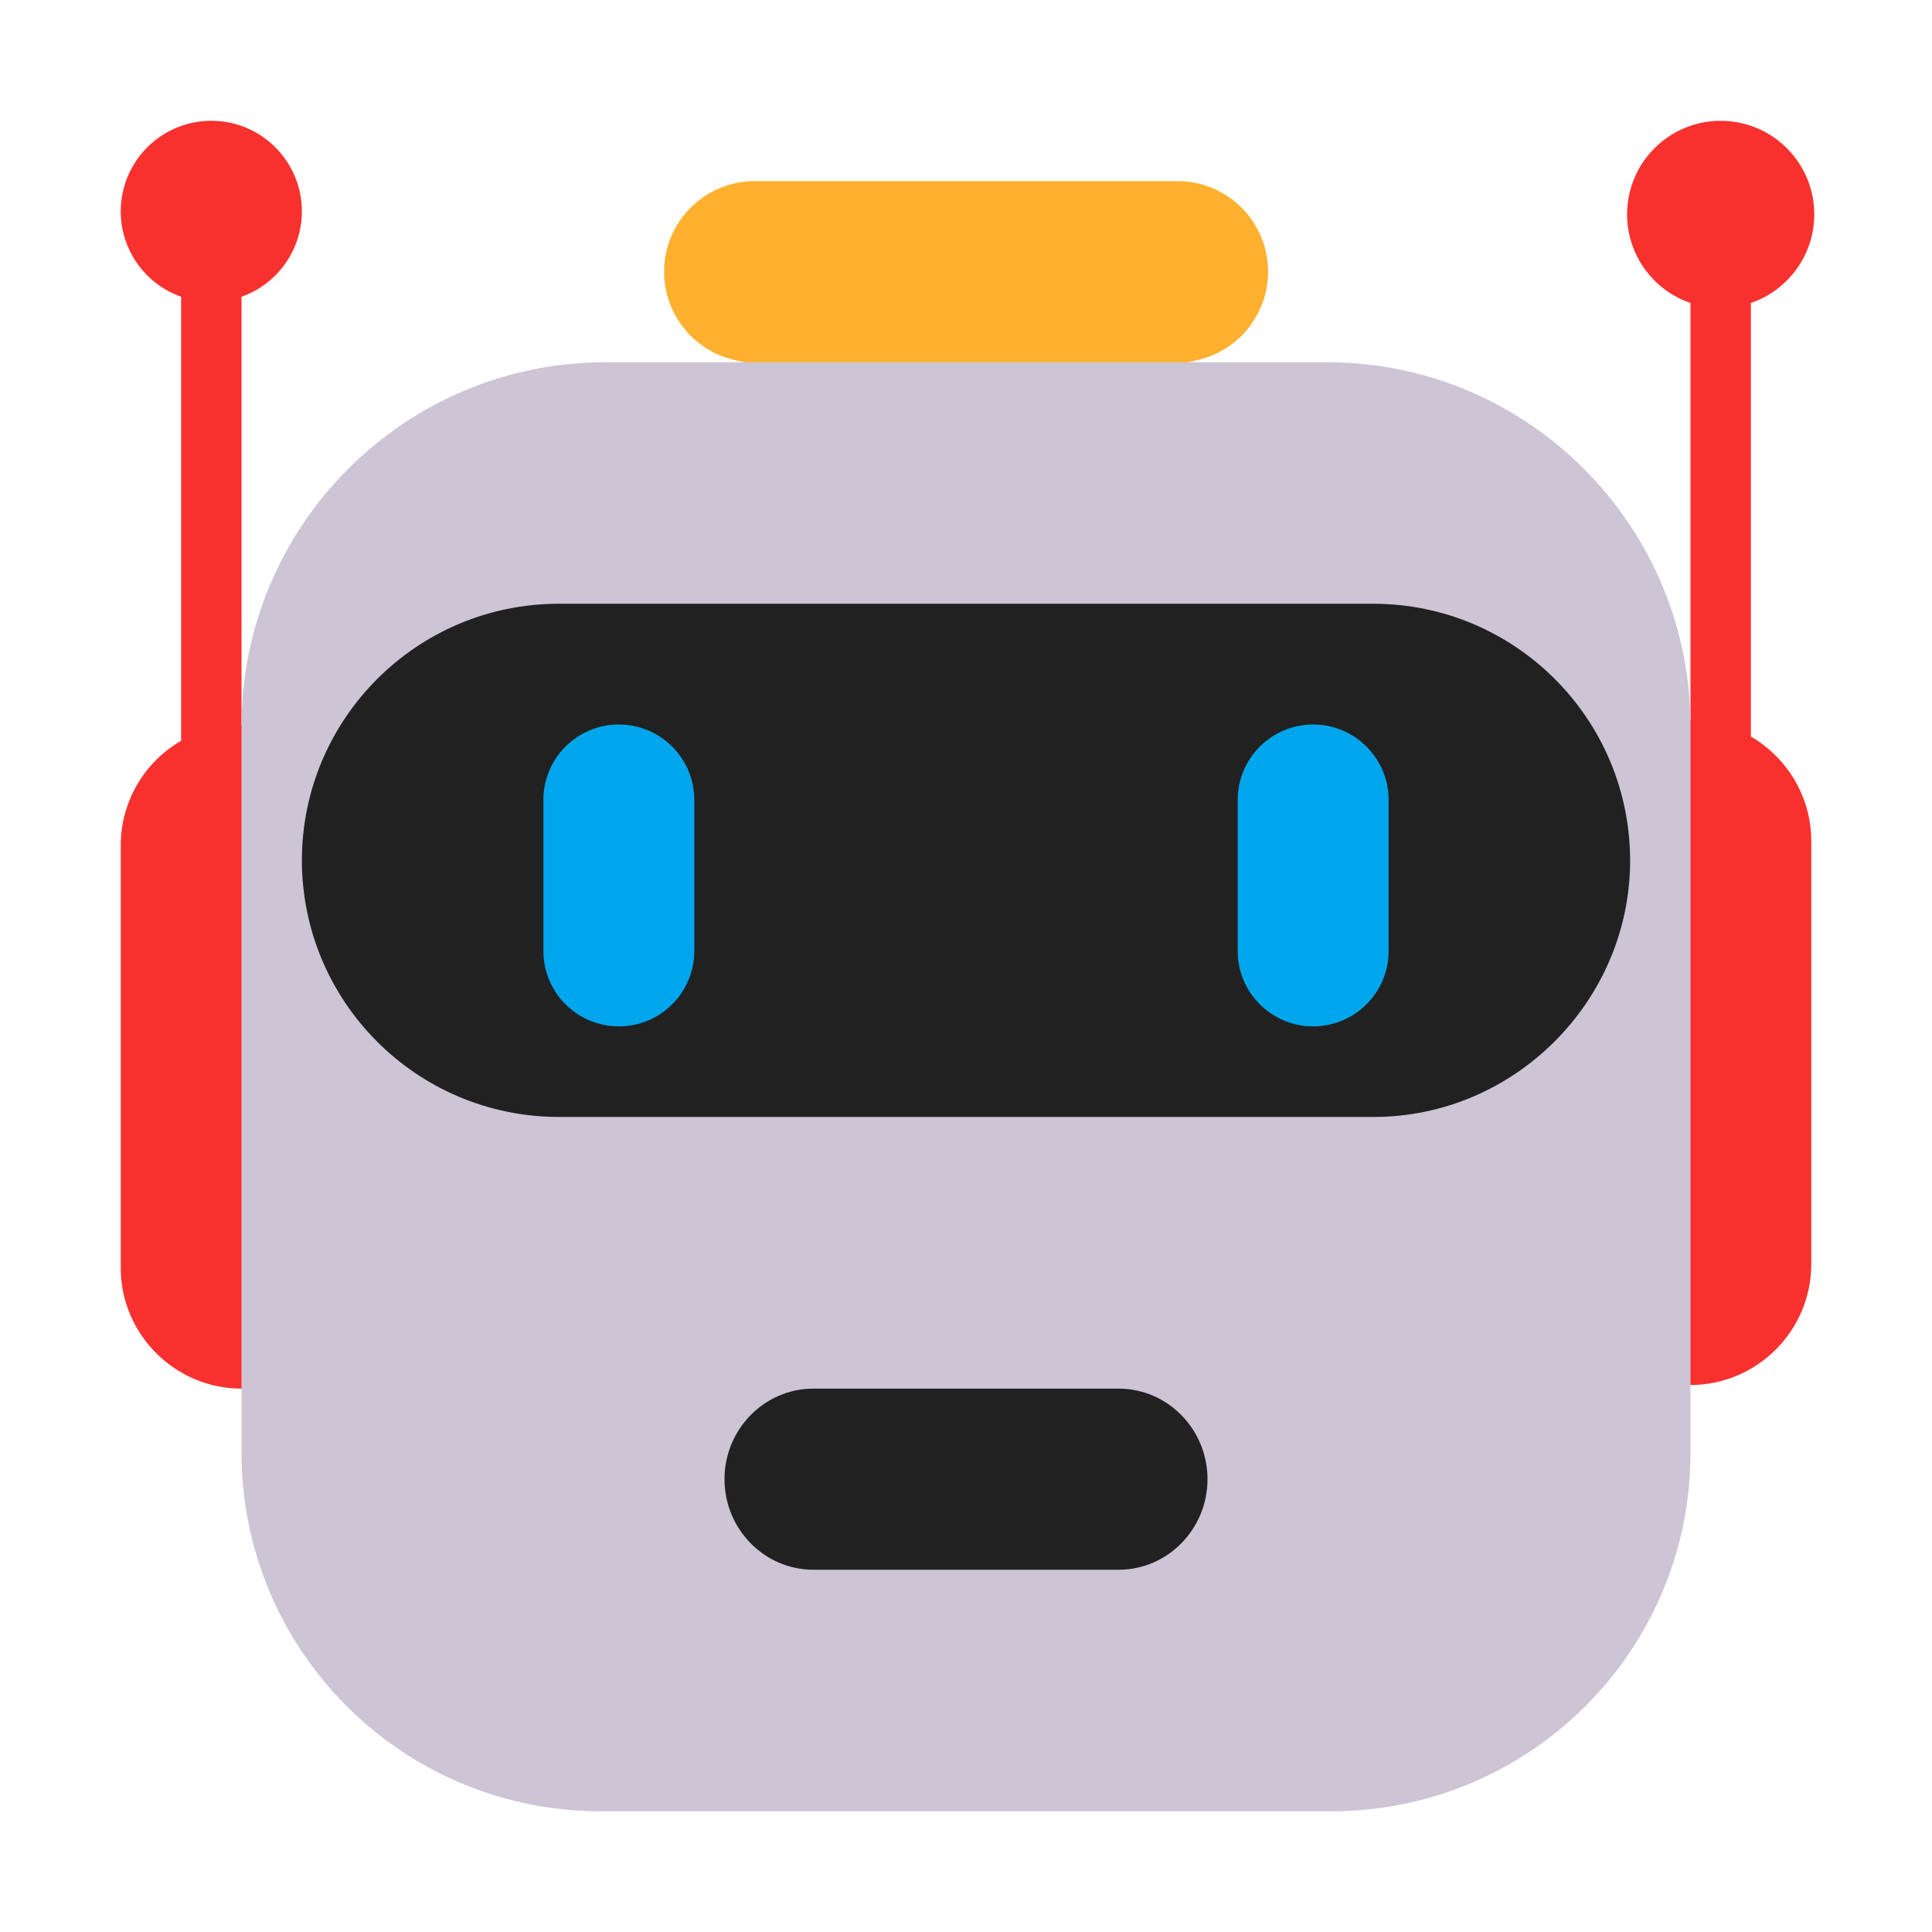
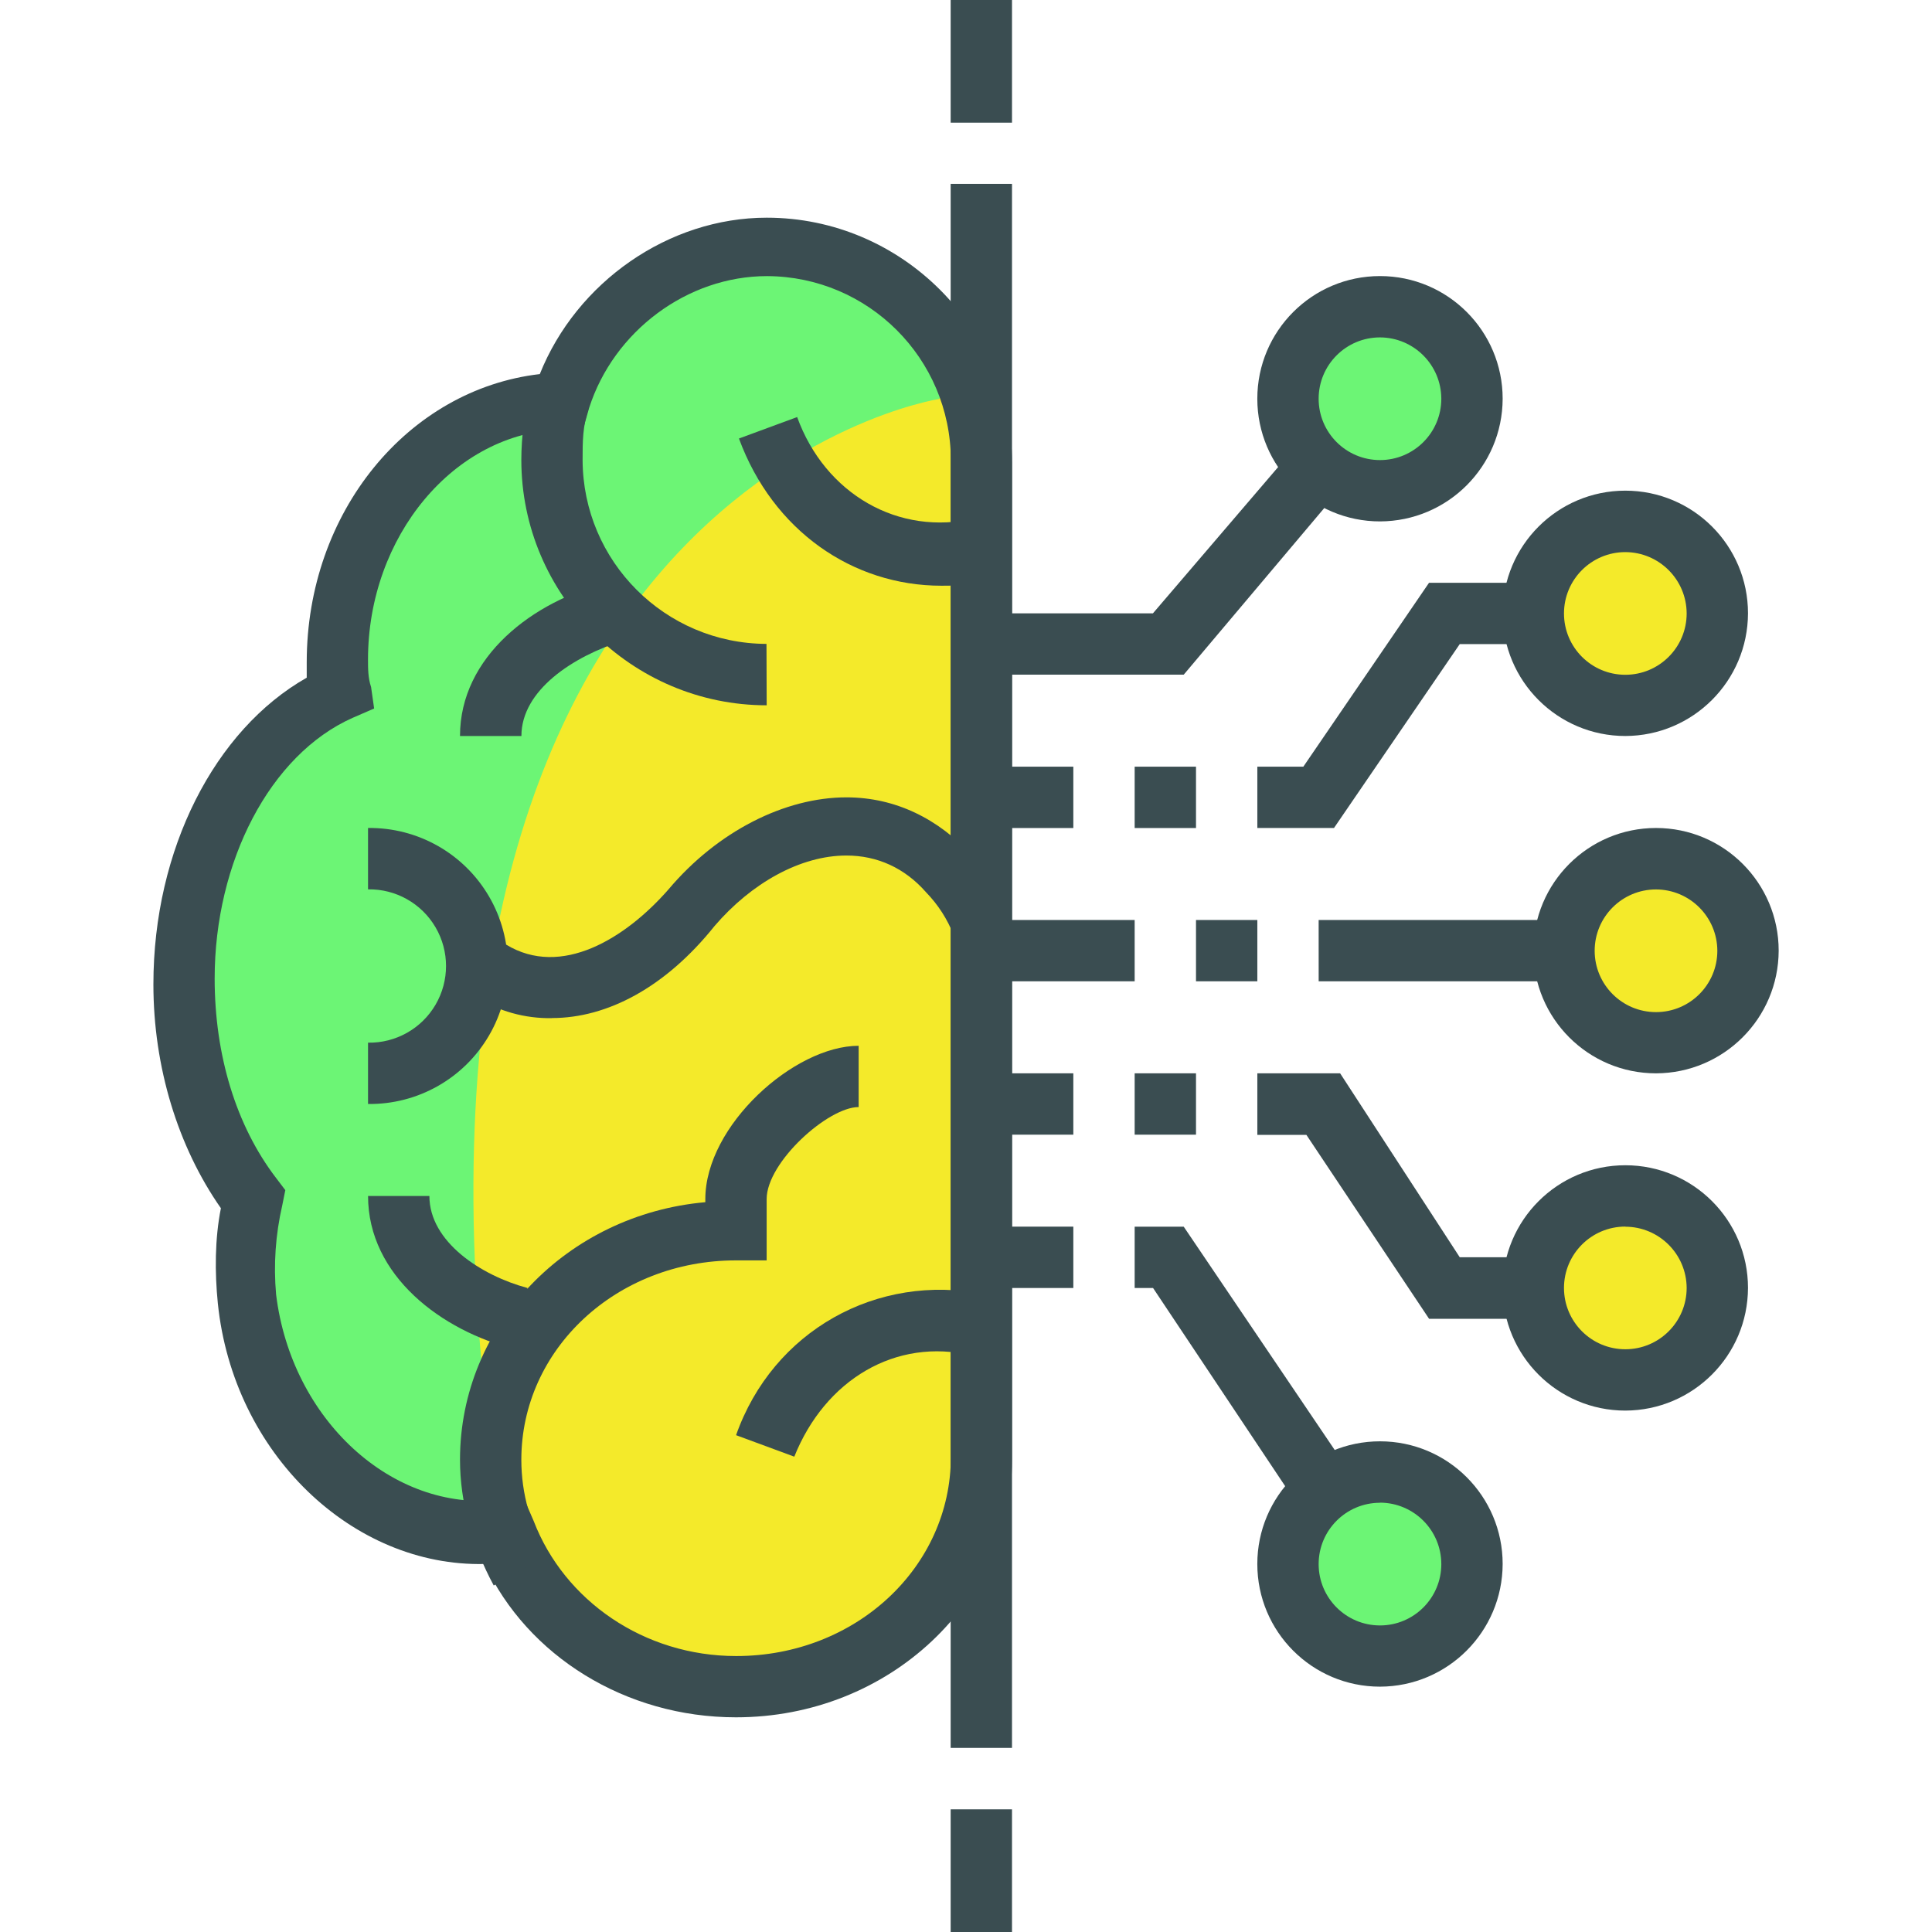
- <svg xmlns="http://www.w3.org/2000/svg" width="32" height="32" viewBox="0 0 32 32">
-   <g fill="none">
-     <path fill="#F8312F" d="M5 3.5a1.5 1.5 0 0 1-1 1.415V12l2.16 5.487L4 23c-1.1 0-2-.9-2-1.998v-7.004a2 2 0 0 1 1-1.728V4.915A1.5 1.5 0 1 1 5 3.5Zm25.05.05c0 .681-.44 1.26-1.05 1.468V12.2c.597.347 1 .994 1 1.73v7.01c0 1.1-.9 2-2 2l-2.94-5.68L28 11.93V5.018a1.55 1.55 0 1 1 2.05-1.468Z" />
-     <path fill="#FFB02E" d="M11 4.5A1.5 1.5 0 0 1 12.5 3h7a1.5 1.5 0 0 1 .43 2.938c-.277.082-.57.104-.847.186l-3.053.904l-3.12-.908c-.272-.08-.56-.1-.832-.18A1.5 1.5 0 0 1 11 4.5Z" />
-     <path fill="#CDC4D6" d="M22.05 30H9.95C6.66 30 4 27.34 4 24.05V12.03C4 8.7 6.7 6 10.03 6h11.95C25.3 6 28 8.7 28 12.03v12.03c0 3.28-2.66 5.94-5.95 5.94Z" />
-     <path fill="#212121" d="M9.247 18.5h13.506c2.33 0 4.247-1.919 4.247-4.25A4.257 4.257 0 0 0 22.753 10H9.247A4.257 4.257 0 0 0 5 14.25a4.257 4.257 0 0 0 4.247 4.25Zm4.225 7.5h5.056C19.34 26 20 25.326 20 24.5s-.66-1.5-1.472-1.5h-5.056C12.66 23 12 23.674 12 24.5s.66 1.5 1.472 1.5Z" />
-     <path fill="#00A6ED" d="M10.25 12C9.56 12 9 12.56 9 13.25v2.5a1.25 1.25 0 1 0 2.5 0v-2.5c0-.69-.56-1.25-1.25-1.25Zm11.5 0c-.69 0-1.25.56-1.25 1.25v2.5a1.25 1.25 0 1 0 2.5 0v-2.5c0-.69-.56-1.25-1.25-1.25Z" />
-   </g>
+ <svg xmlns="http://www.w3.org/2000/svg" t="1701074874593" class="icon" viewBox="0 0 1024 1024" version="1.1" p-id="8946" width="70" height="70">
+   <path d="M707.041 438.852h-40.627v-32.497h24.379l66.622-97.465h104.029v32.509h-87.756z m-8.13 48.757h178.805v32.509H698.923z m0 0" fill="#3A4D51" p-id="8947" />
+   <path d="M812.698 325.077A48.77 48.77 0 1 0 861.455 276.357a48.757 48.757 0 0 0-48.757 48.757z m0 0" fill="#f4ea2a" p-id="8948" data-spm-anchor-id="a313x.search_index.0.i31.b8c43a81PDtkIt" class="" />
+   <path d="M861.455 390.095a65.018 65.018 0 1 1 65.018-65.018 65.203 65.203 0 0 1-65.018 65.018z m0-97.465a32.509 32.509 0 1 0 32.509 32.509 32.608 32.608 0 0 0-32.509-32.509z m0 406.355h-104.016l-65.018-97.465h-26.007v-32.632h43.884l63.389 97.465h87.768z m0 0" fill="#3A4D51" p-id="8949" />
+   <path d="M812.698 682.663a48.77 48.77 0 1 0 48.757-48.757 48.757 48.757 0 0 0-48.757 48.757z m0 0" fill="#f4ea2a" p-id="8950" data-spm-anchor-id="a313x.search_index.0.i29.b8c43a81PDtkIt" class="" />
+   <path d="M861.455 747.643a65.018 65.018 0 1 1 65.018-65.018 65.215 65.215 0 0 1-65.018 65.018z m0-97.527a32.509 32.509 0 1 0 32.509 32.509 32.608 32.608 0 0 0-32.509-32.447z m0 0" fill="#3A4D51" p-id="8951" />
+   <path d="M828.947 503.87a48.757 48.757 0 1 0 48.757-48.77 48.757 48.757 0 0 0-48.757 48.77z m0 0" fill="#f4ea2a" p-id="8952" data-spm-anchor-id="a313x.search_index.0.i30.b8c43a81PDtkIt" class="" />
+   <path d="M877.716 568.888a65.018 65.018 0 1 1 65.018-65.018 65.203 65.203 0 0 1-65.018 65.018z m0-97.465a32.509 32.509 0 1 0 32.509 32.509 32.608 32.608 0 0 0-32.509-32.509z m-162.545 367.283l-104.029-156.043h-9.747V650.178h26.007l115.404 170.663z m0 0" fill="#3A4D51" p-id="8953" />
+   <path d="M682.663 828.947a48.757 48.757 0 1 0 48.757-48.757 48.77 48.77 0 0 0-48.757 48.757z m0 0" fill="#6cf575" p-id="8954" data-spm-anchor-id="a313x.search_index.0.i28.b8c43a81PDtkIt" class="" />
+   <path d="M731.42 893.964a65.018 65.018 0 1 1 65.018-65.018 65.203 65.203 0 0 1-65.018 65.018z m0-97.465a32.509 32.509 0 1 0 32.509 32.447 32.608 32.608 0 0 0-32.509-32.509z m-104.016-438.914h-107.335v-32.509h91.013l105.719-123.522 24.379 21.134z m0 0" fill="#3A4D51" p-id="8955" />
+   <path d="M682.663 211.302a48.757 48.757 0 1 0 48.757-48.757 48.77 48.77 0 0 0-48.757 48.757z m0 0" fill="#6cf575" p-id="8956" data-spm-anchor-id="a313x.search_index.0.i27.b8c43a81PDtkIt" class="" />
+   <path d="M731.42 276.357a65.018 65.018 0 1 1 65.018-65.018 65.203 65.203 0 0 1-65.018 65.018z m0-97.527a32.509 32.509 0 1 0 32.509 32.509 32.608 32.608 0 0 0-32.509-32.509z m0 0" fill="#3A4D51" p-id="8957" />
+   <path d="M406.355 130.036c-52.014 0-95.898 34.125-108.902 81.266-65.018 1.616-118.661 63.389-118.661 138.178 0 6.502 0 11.387 1.629 17.889-47.129 22.75-82.895 82.895-82.895 152.786 0 45.5 14.632 86.139 35.778 115.404a182.951 182.951 0 0 0-3.257 52.014c8.13 76.356 69.817 129.999 136.513 123.497 17.877 47.129 66.622 82.895 123.534 82.895 71.557 0 130.036-55.271 130.036-121.905V243.811c0-61.773-50.386-113.775-113.775-113.775z m0 0" fill="#f4ea2a" p-id="8958" data-spm-anchor-id="a313x.search_index.0.i32.b8c43a81PDtkIt" class="" />
+   <path d="M497.775 211.462l10.524-17.593a113.775 113.775 0 0 0-101.981-63.833c-52.014 0-95.898 34.125-108.902 81.266-65.018 1.616-118.661 63.389-118.661 138.178 0 6.502 0 11.387 1.629 17.889-47.129 22.75-82.895 82.895-82.895 152.786 0 45.5 14.632 86.139 35.778 115.404a182.926 182.926 0 0 0-3.257 52.014c8.167 76.356 69.854 129.999 136.55 123.497C177.497 260.639 497.775 211.462 497.775 211.462z" fill="#6cf575" p-id="8959" data-spm-anchor-id="a313x.search_index.0.i33.b8c43a81PDtkIt" class="selected" />
+   <path d="M390.095 910.213c-58.516 0-110.53-32.509-133.243-81.266-69.891 1.616-133.243-58.516-141.398-138.178-1.629-16.261-1.629-34.137 1.629-50.386-22.75-32.509-35.778-74.764-35.778-118.648 0-71.557 32.509-134.909 81.266-162.545v-8.13c0-79.65 53.643-144.655 123.534-152.786 19.505-48.77 68.263-82.895 120.277-82.895 71.557 0 130.023 58.516 130.023 130.023v528.285c0 74.764-65.018 136.525-146.284 136.525z m-112.159-115.404l4.935 11.375c16.248 42.255 58.516 71.557 107.335 71.557 63.389 0 113.775-47.129 113.775-105.645v-528.285a97.811 97.811 0 0 0-97.465-97.465c-42.255 0-81.266 29.252-94.27 69.891l-3.245 11.375h-11.548c-56.888 1.629-102.4 56.888-102.4 121.905 0 4.935 0 9.759 1.629 14.632l1.616 11.375-11.375 4.935c-43.884 19.505-73.148 76.393-73.148 138.178 0 40.639 11.375 78.021 32.509 105.657l4.935 6.502-1.629 8.13a150.516 150.516 0 0 0-3.257 47.129c8.13 66.622 61.773 115.404 118.661 108.902z m0 0" fill="#3A4D51" p-id="8960" />
+   <path d="M406.355 373.822c-71.557 0-130.036-58.516-130.036-130.023a147.579 147.579 0 0 1 4.873-37.382l30.843 9.759c-3.245 9.759-3.245 17.877-3.245 27.636a97.811 97.811 0 0 0 97.465 97.465z m-113.775 165.814a73.37 73.37 0 0 1-40.639-11.375l16.261-27.636c29.252 17.877 63.389-3.245 86.139-29.252 26.007-30.843 61.761-48.757 94.27-48.757 26.007 0 48.757 11.375 66.622 30.843a152.687 152.687 0 0 1 19.505 29.252l-29.252 13.004a68.152 68.152 0 0 0-14.632-22.762c-11.375-13.004-26.007-19.505-42.255-19.505-24.379 0-50.398 14.632-69.891 37.382-26.007 32.509-56.888 48.757-86.139 48.757z m206.416-229.191c-47.141 0-89.396-29.252-107.335-78.021l30.843-11.375c14.718 40.639 53.717 63.389 94.43 53.643l6.44 32.509c-9.759 3.245-16.261 3.245-24.379 3.245z m-78.021 461.614l-30.843-11.387c19.468-55.247 74.727-86.139 131.615-74.715l-6.502 32.509c-40.627-9.747-78.021 13.004-94.27 53.643z m0 0" fill="#3A4D51" p-id="8961" />
+   <path d="M276.357 390.095h-32.546c0-42.255 39.011-71.557 78.021-81.266l8.13 30.843c-26.007 8.167-53.606 26.044-53.606 50.423z m-3.257 325.077c-39.011-9.759-78.021-39.011-78.021-81.266h32.509c0 24.379 27.636 42.255 52.014 48.757z m0 0" fill="#3A4D51" p-id="8962" />
+   <path d="M261.688 840.334c-11.375-21.134-17.877-43.884-17.877-66.622 0-71.557 56.888-130.036 130.023-136.525v-1.629c0-39.011 47.141-81.266 81.266-81.266v32.472c-16.248 0-48.757 29.264-48.757 48.757v32.509h-16.248c-63.389 0-113.775 47.141-113.775 105.657 0 17.877 4.873 35.778 14.632 50.386z m-66.622-255.186v-32.509a40.639 40.639 0 1 0 0-81.266v-32.521a73.148 73.148 0 1 1 0 146.284z m325.064-178.793h48.757v32.509h-48.757z m81.266 0h32.509v32.509h-32.509z m0 162.532h32.509v32.509h-32.509z m-81.266 0h48.757v32.509h-48.757z m0 81.266h48.757v32.509h-48.757z m0-162.545h81.266v32.509h-81.266z m113.775 0h32.509v32.509h-32.509z m0 0" fill="#3A4D51" p-id="8963" />
+   <path d="M503.87 97.465h32.509v828.947h-32.509z m0-97.465h32.509v65.018h-32.509z m0 958.982h32.509V1024h-32.509z m0 0" fill="#3A4D51" p-id="8964" />
</svg>
